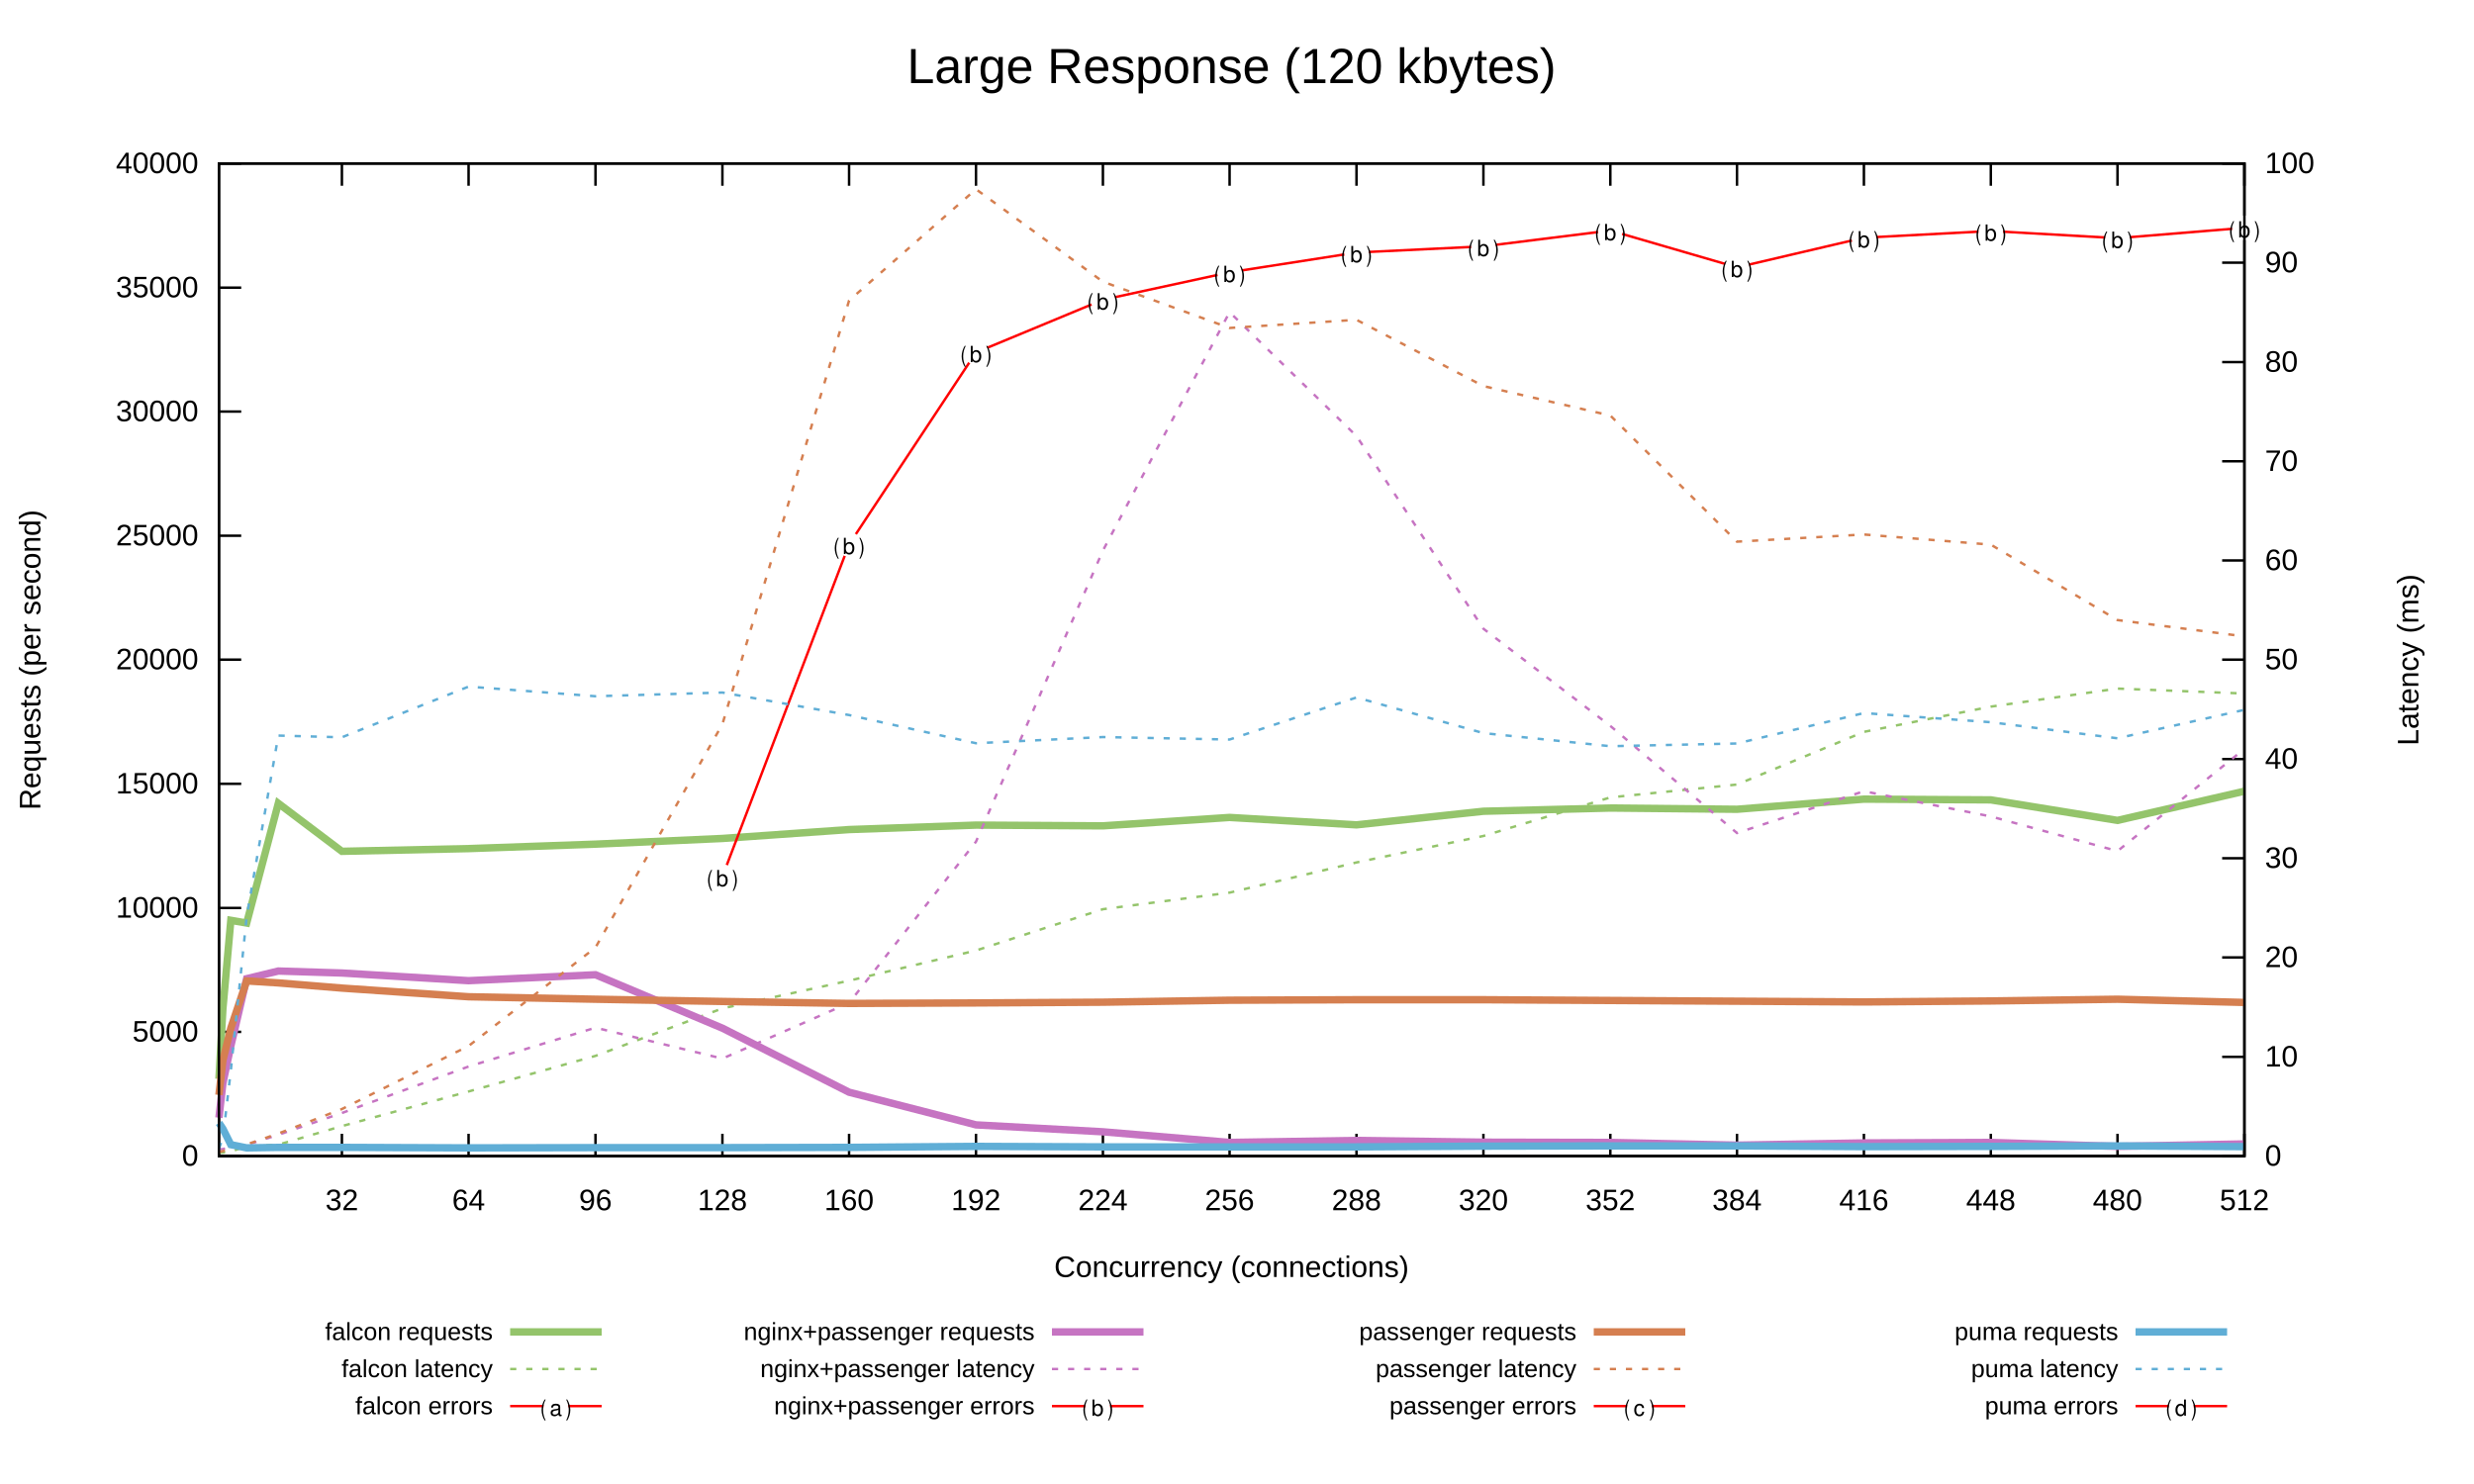
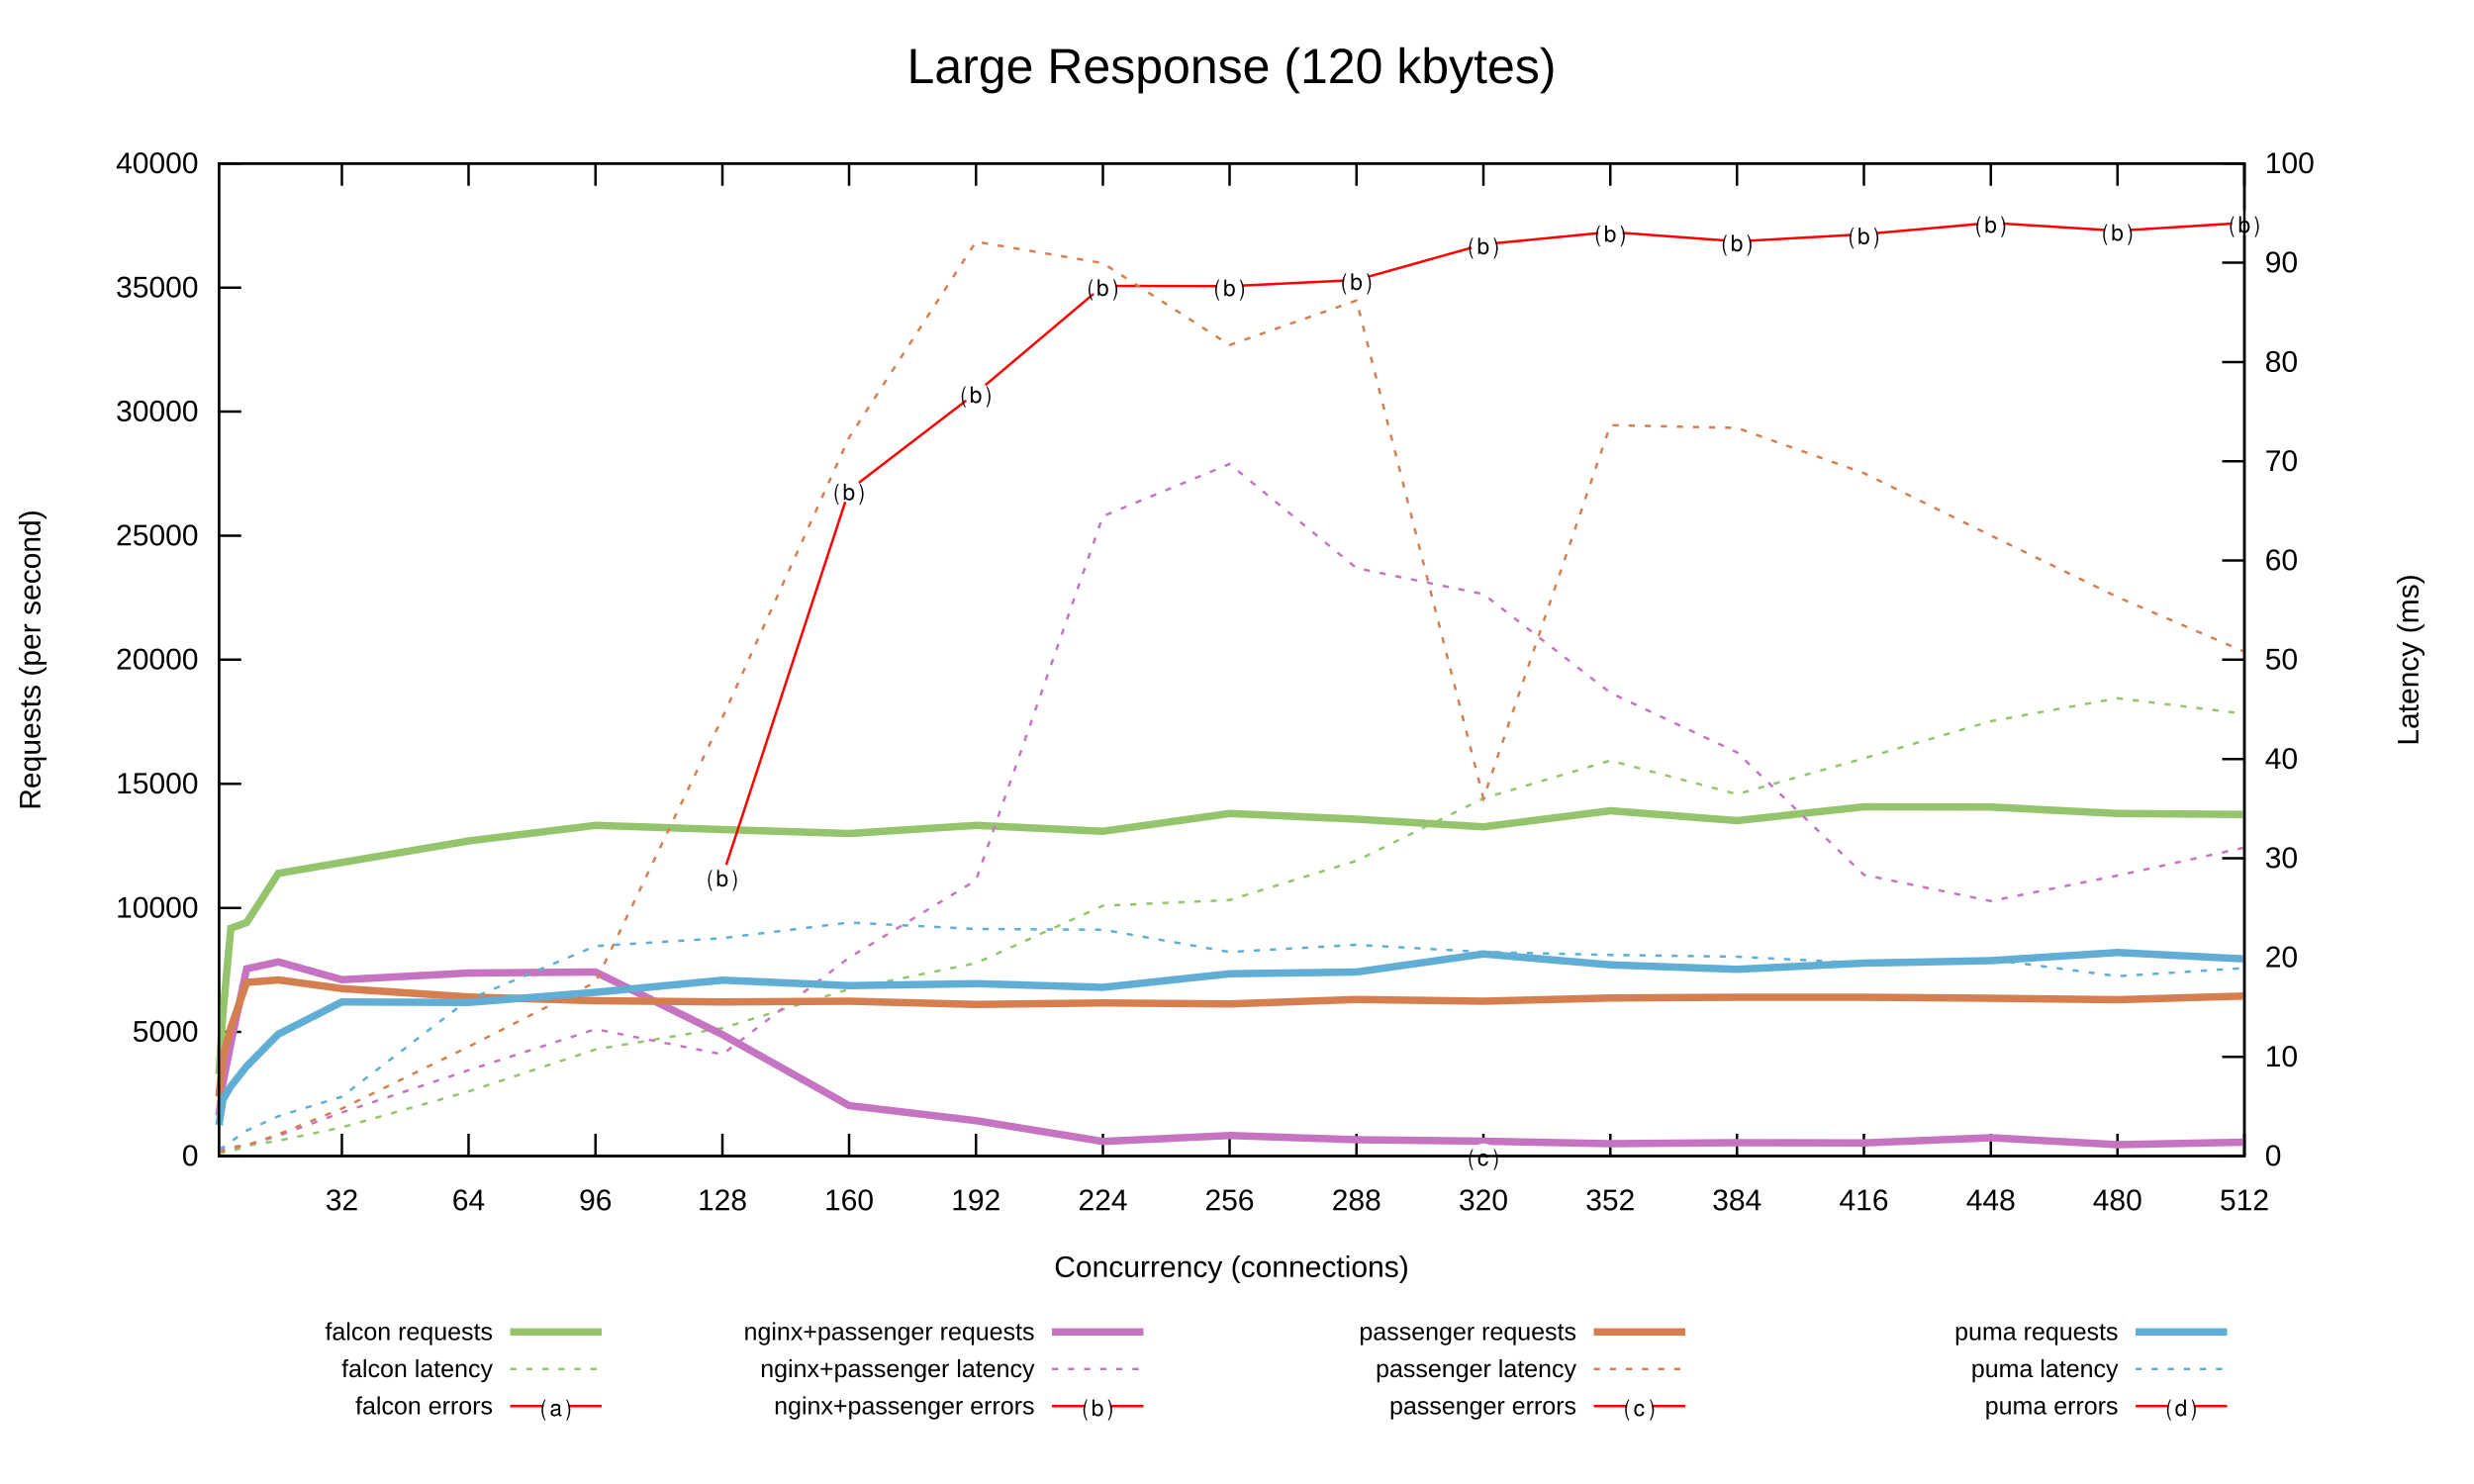
<svg xmlns="http://www.w3.org/2000/svg" xmlns:xlink="http://www.w3.org/1999/xlink" width="1000" height="600" viewBox="0 0 1000 600">
  <g id="gnuplot_canvas">
    <rect x="0" y="0" width="1000" height="600" fill="none" />
    <defs>
      <circle id="gpDot" r="0.5" stroke-width="0.5" stroke="currentColor" />
      <path id="gpPt0" stroke-width="0.222" stroke="currentColor" d="M-1,0 h2 M0,-1 v2" />
      <path id="gpPt1" stroke-width="0.222" stroke="currentColor" d="M-1,-1 L1,1 M1,-1 L-1,1" />
      <path id="gpPt2" stroke-width="0.222" stroke="currentColor" d="M-1,0 L1,0 M0,-1 L0,1 M-1,-1 L1,1 M-1,1 L1,-1" />
      <rect id="gpPt3" stroke-width="0.222" stroke="currentColor" x="-1" y="-1" width="2" height="2" />
      <rect id="gpPt4" stroke-width="0.222" stroke="currentColor" fill="currentColor" x="-1" y="-1" width="2" height="2" />
      <circle id="gpPt5" stroke-width="0.222" stroke="currentColor" cx="0" cy="0" r="1" />
      <use xlink:href="#gpPt5" id="gpPt6" fill="currentColor" stroke="none" />
      <path id="gpPt7" stroke-width="0.222" stroke="currentColor" d="M0,-1.33 L-1.33,0.67 L1.33,0.67 z" />
      <use xlink:href="#gpPt7" id="gpPt8" fill="currentColor" stroke="none" />
      <use xlink:href="#gpPt7" id="gpPt9" stroke="currentColor" transform="rotate(180)" />
      <use xlink:href="#gpPt9" id="gpPt10" fill="currentColor" stroke="none" />
      <use xlink:href="#gpPt3" id="gpPt11" stroke="currentColor" transform="rotate(45)" />
      <use xlink:href="#gpPt11" id="gpPt12" fill="currentColor" stroke="none" />
      <path id="gpPt13" stroke-width="0.222" stroke="currentColor" d="M0,1.330 L1.265,0.411 L0.782,-1.067 L-0.782,-1.076 L-1.265,0.411 z" />
      <use xlink:href="#gpPt13" id="gpPt14" fill="currentColor" stroke="none" />
      <filter id="textbox" filterUnits="objectBoundingBox" x="0" y="0" height="1" width="1">
        <feFlood flood-color="white" flood-opacity="1" result="bgnd" />
        <feComposite in="SourceGraphic" in2="bgnd" operator="atop" />
      </filter>
      <filter id="greybox" filterUnits="objectBoundingBox" x="0" y="0" height="1" width="1">
        <feFlood flood-color="lightgrey" flood-opacity="1" result="grey" />
        <feComposite in="SourceGraphic" in2="grey" operator="atop" />
      </filter>
    </defs>
    <g fill="none" color="white" stroke="currentColor" stroke-width="1.00" stroke-linecap="butt" stroke-linejoin="miter">
</g>
    <g fill="none" color="black" stroke="currentColor" stroke-width="1.00" stroke-linecap="butt" stroke-linejoin="miter">
      <path stroke="black" d="M88.5,467.4 L97.5,467.4  " />
      <g transform="translate(80.2,471.3)" stroke="none" fill="black" font-family="Arial" font-size="12.00" text-anchor="end">
        <text>
          <tspan font-family="Arial"> 0</tspan>
        </text>
      </g>
    </g>
    <g fill="none" color="black" stroke="currentColor" stroke-width="1.00" stroke-linecap="butt" stroke-linejoin="miter">
      <path stroke="black" d="M88.5,417.2 L97.5,417.2  " />
      <g transform="translate(80.2,421.1)" stroke="none" fill="black" font-family="Arial" font-size="12.00" text-anchor="end">
        <text>
          <tspan font-family="Arial"> 5000</tspan>
        </text>
      </g>
    </g>
    <g fill="none" color="black" stroke="currentColor" stroke-width="1.00" stroke-linecap="butt" stroke-linejoin="miter">
      <path stroke="black" d="M88.5,367.1 L97.5,367.1  " />
      <g transform="translate(80.2,371.0)" stroke="none" fill="black" font-family="Arial" font-size="12.00" text-anchor="end">
        <text>
          <tspan font-family="Arial"> 10000</tspan>
        </text>
      </g>
    </g>
    <g fill="none" color="black" stroke="currentColor" stroke-width="1.00" stroke-linecap="butt" stroke-linejoin="miter">
      <path stroke="black" d="M88.5,316.9 L97.5,316.9  " />
      <g transform="translate(80.2,320.8)" stroke="none" fill="black" font-family="Arial" font-size="12.00" text-anchor="end">
        <text>
          <tspan font-family="Arial"> 15000</tspan>
        </text>
      </g>
    </g>
    <g fill="none" color="black" stroke="currentColor" stroke-width="1.00" stroke-linecap="butt" stroke-linejoin="miter">
      <path stroke="black" d="M88.5,266.7 L97.5,266.7  " />
      <g transform="translate(80.2,270.6)" stroke="none" fill="black" font-family="Arial" font-size="12.00" text-anchor="end">
        <text>
          <tspan font-family="Arial"> 20000</tspan>
        </text>
      </g>
    </g>
    <g fill="none" color="black" stroke="currentColor" stroke-width="1.00" stroke-linecap="butt" stroke-linejoin="miter">
      <path stroke="black" d="M88.5,216.6 L97.5,216.6  " />
      <g transform="translate(80.2,220.5)" stroke="none" fill="black" font-family="Arial" font-size="12.00" text-anchor="end">
        <text>
          <tspan font-family="Arial"> 25000</tspan>
        </text>
      </g>
    </g>
    <g fill="none" color="black" stroke="currentColor" stroke-width="1.00" stroke-linecap="butt" stroke-linejoin="miter">
      <path stroke="black" d="M88.5,166.4 L97.5,166.4  " />
      <g transform="translate(80.2,170.3)" stroke="none" fill="black" font-family="Arial" font-size="12.00" text-anchor="end">
        <text>
          <tspan font-family="Arial"> 30000</tspan>
        </text>
      </g>
    </g>
    <g fill="none" color="black" stroke="currentColor" stroke-width="1.00" stroke-linecap="butt" stroke-linejoin="miter">
      <path stroke="black" d="M88.5,116.3 L97.5,116.3  " />
      <g transform="translate(80.2,120.2)" stroke="none" fill="black" font-family="Arial" font-size="12.00" text-anchor="end">
        <text>
          <tspan font-family="Arial"> 35000</tspan>
        </text>
      </g>
    </g>
    <g fill="none" color="black" stroke="currentColor" stroke-width="1.00" stroke-linecap="butt" stroke-linejoin="miter">
      <path stroke="black" d="M88.5,66.1 L97.5,66.1  " />
      <g transform="translate(80.2,70.0)" stroke="none" fill="black" font-family="Arial" font-size="12.00" text-anchor="end">
        <text>
          <tspan font-family="Arial"> 40000</tspan>
        </text>
      </g>
    </g>
    <g fill="none" color="black" stroke="currentColor" stroke-width="1.00" stroke-linecap="butt" stroke-linejoin="miter">
      <path stroke="black" d="M138.2,467.4 L138.2,458.4 M138.2,66.1 L138.2,75.1  " />
      <g transform="translate(138.2,489.3)" stroke="none" fill="black" font-family="Arial" font-size="12.00" text-anchor="middle">
        <text>
          <tspan font-family="Arial"> 32</tspan>
        </text>
      </g>
    </g>
    <g fill="none" color="black" stroke="currentColor" stroke-width="1.00" stroke-linecap="butt" stroke-linejoin="miter">
      <path stroke="black" d="M189.4,467.4 L189.4,458.4 M189.4,66.1 L189.4,75.1  " />
      <g transform="translate(189.4,489.3)" stroke="none" fill="black" font-family="Arial" font-size="12.00" text-anchor="middle">
        <text>
          <tspan font-family="Arial"> 64</tspan>
        </text>
      </g>
    </g>
    <g fill="none" color="black" stroke="currentColor" stroke-width="1.00" stroke-linecap="butt" stroke-linejoin="miter">
      <path stroke="black" d="M240.7,467.4 L240.7,458.4 M240.7,66.1 L240.7,75.1  " />
      <g transform="translate(240.7,489.3)" stroke="none" fill="black" font-family="Arial" font-size="12.00" text-anchor="middle">
        <text>
          <tspan font-family="Arial"> 96</tspan>
        </text>
      </g>
    </g>
    <g fill="none" color="black" stroke="currentColor" stroke-width="1.00" stroke-linecap="butt" stroke-linejoin="miter">
      <path stroke="black" d="M292.0,467.4 L292.0,458.4 M292.0,66.1 L292.0,75.1  " />
      <g transform="translate(292.0,489.3)" stroke="none" fill="black" font-family="Arial" font-size="12.00" text-anchor="middle">
        <text>
          <tspan font-family="Arial"> 128</tspan>
        </text>
      </g>
    </g>
    <g fill="none" color="black" stroke="currentColor" stroke-width="1.00" stroke-linecap="butt" stroke-linejoin="miter">
      <path stroke="black" d="M343.2,467.4 L343.2,458.4 M343.2,66.1 L343.2,75.1  " />
      <g transform="translate(343.2,489.3)" stroke="none" fill="black" font-family="Arial" font-size="12.00" text-anchor="middle">
        <text>
          <tspan font-family="Arial"> 160</tspan>
        </text>
      </g>
    </g>
    <g fill="none" color="black" stroke="currentColor" stroke-width="1.00" stroke-linecap="butt" stroke-linejoin="miter">
      <path stroke="black" d="M394.5,467.4 L394.5,458.4 M394.5,66.1 L394.5,75.1  " />
      <g transform="translate(394.5,489.3)" stroke="none" fill="black" font-family="Arial" font-size="12.00" text-anchor="middle">
        <text>
          <tspan font-family="Arial"> 192</tspan>
        </text>
      </g>
    </g>
    <g fill="none" color="black" stroke="currentColor" stroke-width="1.00" stroke-linecap="butt" stroke-linejoin="miter">
      <path stroke="black" d="M445.8,467.4 L445.8,458.4 M445.8,66.1 L445.8,75.1  " />
      <g transform="translate(445.8,489.3)" stroke="none" fill="black" font-family="Arial" font-size="12.00" text-anchor="middle">
        <text>
          <tspan font-family="Arial"> 224</tspan>
        </text>
      </g>
    </g>
    <g fill="none" color="black" stroke="currentColor" stroke-width="1.00" stroke-linecap="butt" stroke-linejoin="miter">
      <path stroke="black" d="M497.0,467.4 L497.0,458.4 M497.0,66.1 L497.0,75.1  " />
      <g transform="translate(497.0,489.3)" stroke="none" fill="black" font-family="Arial" font-size="12.00" text-anchor="middle">
        <text>
          <tspan font-family="Arial"> 256</tspan>
        </text>
      </g>
    </g>
    <g fill="none" color="black" stroke="currentColor" stroke-width="1.00" stroke-linecap="butt" stroke-linejoin="miter">
      <path stroke="black" d="M548.3,467.4 L548.3,458.4 M548.3,66.1 L548.3,75.1  " />
      <g transform="translate(548.3,489.3)" stroke="none" fill="black" font-family="Arial" font-size="12.00" text-anchor="middle">
        <text>
          <tspan font-family="Arial"> 288</tspan>
        </text>
      </g>
    </g>
    <g fill="none" color="black" stroke="currentColor" stroke-width="1.00" stroke-linecap="butt" stroke-linejoin="miter">
      <path stroke="black" d="M599.6,467.4 L599.6,458.4 M599.6,66.1 L599.6,75.1  " />
      <g transform="translate(599.6,489.3)" stroke="none" fill="black" font-family="Arial" font-size="12.00" text-anchor="middle">
        <text>
          <tspan font-family="Arial"> 320</tspan>
        </text>
      </g>
    </g>
    <g fill="none" color="black" stroke="currentColor" stroke-width="1.00" stroke-linecap="butt" stroke-linejoin="miter">
      <path stroke="black" d="M650.9,467.4 L650.9,458.4 M650.9,66.1 L650.9,75.1  " />
      <g transform="translate(650.9,489.3)" stroke="none" fill="black" font-family="Arial" font-size="12.00" text-anchor="middle">
        <text>
          <tspan font-family="Arial"> 352</tspan>
        </text>
      </g>
    </g>
    <g fill="none" color="black" stroke="currentColor" stroke-width="1.00" stroke-linecap="butt" stroke-linejoin="miter">
      <path stroke="black" d="M702.1,467.4 L702.1,458.4 M702.1,66.1 L702.1,75.1  " />
      <g transform="translate(702.1,489.3)" stroke="none" fill="black" font-family="Arial" font-size="12.00" text-anchor="middle">
        <text>
          <tspan font-family="Arial"> 384</tspan>
        </text>
      </g>
    </g>
    <g fill="none" color="black" stroke="currentColor" stroke-width="1.00" stroke-linecap="butt" stroke-linejoin="miter">
      <path stroke="black" d="M753.4,467.4 L753.4,458.4 M753.4,66.1 L753.4,75.1  " />
      <g transform="translate(753.4,489.3)" stroke="none" fill="black" font-family="Arial" font-size="12.00" text-anchor="middle">
        <text>
          <tspan font-family="Arial"> 416</tspan>
        </text>
      </g>
    </g>
    <g fill="none" color="black" stroke="currentColor" stroke-width="1.00" stroke-linecap="butt" stroke-linejoin="miter">
      <path stroke="black" d="M804.7,467.4 L804.7,458.4 M804.7,66.1 L804.7,75.1  " />
      <g transform="translate(804.7,489.3)" stroke="none" fill="black" font-family="Arial" font-size="12.00" text-anchor="middle">
        <text>
          <tspan font-family="Arial"> 448</tspan>
        </text>
      </g>
    </g>
    <g fill="none" color="black" stroke="currentColor" stroke-width="1.00" stroke-linecap="butt" stroke-linejoin="miter">
      <path stroke="black" d="M855.9,467.4 L855.9,458.4 M855.9,66.1 L855.9,75.1  " />
      <g transform="translate(855.9,489.3)" stroke="none" fill="black" font-family="Arial" font-size="12.00" text-anchor="middle">
        <text>
          <tspan font-family="Arial"> 480</tspan>
        </text>
      </g>
    </g>
    <g fill="none" color="black" stroke="currentColor" stroke-width="1.00" stroke-linecap="butt" stroke-linejoin="miter">
      <path stroke="black" d="M907.2,467.4 L907.2,458.4 M907.2,66.1 L907.2,75.1  " />
      <g transform="translate(907.2,489.3)" stroke="none" fill="black" font-family="Arial" font-size="12.00" text-anchor="middle">
        <text>
          <tspan font-family="Arial"> 512</tspan>
        </text>
      </g>
    </g>
    <g fill="none" color="black" stroke="currentColor" stroke-width="1.00" stroke-linecap="butt" stroke-linejoin="miter">
      <path stroke="black" d="M907.2,467.4 L898.2,467.4  " />
      <g transform="translate(915.5,471.3)" stroke="none" fill="black" font-family="Arial" font-size="12.00" text-anchor="start">
        <text>
          <tspan font-family="Arial"> 0</tspan>
        </text>
      </g>
    </g>
    <g fill="none" color="black" stroke="currentColor" stroke-width="1.00" stroke-linecap="butt" stroke-linejoin="miter">
      <path stroke="black" d="M907.2,427.3 L898.2,427.3  " />
      <g transform="translate(915.5,431.2)" stroke="none" fill="black" font-family="Arial" font-size="12.00" text-anchor="start">
        <text>
          <tspan font-family="Arial"> 10</tspan>
        </text>
      </g>
    </g>
    <g fill="none" color="black" stroke="currentColor" stroke-width="1.00" stroke-linecap="butt" stroke-linejoin="miter">
      <path stroke="black" d="M907.2,387.1 L898.2,387.1  " />
      <g transform="translate(915.5,391.0)" stroke="none" fill="black" font-family="Arial" font-size="12.00" text-anchor="start">
        <text>
          <tspan font-family="Arial"> 20</tspan>
        </text>
      </g>
    </g>
    <g fill="none" color="black" stroke="currentColor" stroke-width="1.00" stroke-linecap="butt" stroke-linejoin="miter">
      <path stroke="black" d="M907.2,347.0 L898.2,347.0  " />
      <g transform="translate(915.5,350.9)" stroke="none" fill="black" font-family="Arial" font-size="12.00" text-anchor="start">
        <text>
          <tspan font-family="Arial"> 30</tspan>
        </text>
      </g>
    </g>
    <g fill="none" color="black" stroke="currentColor" stroke-width="1.00" stroke-linecap="butt" stroke-linejoin="miter">
      <path stroke="black" d="M907.2,306.9 L898.2,306.9  " />
      <g transform="translate(915.5,310.8)" stroke="none" fill="black" font-family="Arial" font-size="12.00" text-anchor="start">
        <text>
          <tspan font-family="Arial"> 40</tspan>
        </text>
      </g>
    </g>
    <g fill="none" color="black" stroke="currentColor" stroke-width="1.00" stroke-linecap="butt" stroke-linejoin="miter">
      <path stroke="black" d="M907.2,266.7 L898.2,266.7  " />
      <g transform="translate(915.5,270.6)" stroke="none" fill="black" font-family="Arial" font-size="12.00" text-anchor="start">
        <text>
          <tspan font-family="Arial"> 50</tspan>
        </text>
      </g>
    </g>
    <g fill="none" color="black" stroke="currentColor" stroke-width="1.00" stroke-linecap="butt" stroke-linejoin="miter">
      <path stroke="black" d="M907.2,226.6 L898.2,226.6  " />
      <g transform="translate(915.5,230.5)" stroke="none" fill="black" font-family="Arial" font-size="12.00" text-anchor="start">
        <text>
          <tspan font-family="Arial"> 60</tspan>
        </text>
      </g>
    </g>
    <g fill="none" color="black" stroke="currentColor" stroke-width="1.00" stroke-linecap="butt" stroke-linejoin="miter">
      <path stroke="black" d="M907.2,186.5 L898.2,186.5  " />
      <g transform="translate(915.5,190.4)" stroke="none" fill="black" font-family="Arial" font-size="12.00" text-anchor="start">
        <text>
          <tspan font-family="Arial"> 70</tspan>
        </text>
      </g>
    </g>
    <g fill="none" color="black" stroke="currentColor" stroke-width="1.00" stroke-linecap="butt" stroke-linejoin="miter">
      <path stroke="black" d="M907.2,146.4 L898.2,146.4  " />
      <g transform="translate(915.5,150.3)" stroke="none" fill="black" font-family="Arial" font-size="12.00" text-anchor="start">
        <text>
          <tspan font-family="Arial"> 80</tspan>
        </text>
      </g>
    </g>
    <g fill="none" color="black" stroke="currentColor" stroke-width="1.00" stroke-linecap="butt" stroke-linejoin="miter">
      <path stroke="black" d="M907.2,106.2 L898.2,106.2  " />
      <g transform="translate(915.5,110.1)" stroke="none" fill="black" font-family="Arial" font-size="12.00" text-anchor="start">
        <text>
          <tspan font-family="Arial"> 90</tspan>
        </text>
      </g>
    </g>
    <g fill="none" color="black" stroke="currentColor" stroke-width="1.00" stroke-linecap="butt" stroke-linejoin="miter">
      <path stroke="black" d="M907.2,66.1 L898.2,66.1  " />
      <g transform="translate(915.5,70.0)" stroke="none" fill="black" font-family="Arial" font-size="12.00" text-anchor="start">
        <text>
          <tspan font-family="Arial"> 100</tspan>
        </text>
      </g>
    </g>
    <g fill="none" color="black" stroke="currentColor" stroke-width="1.00" stroke-linecap="butt" stroke-linejoin="miter">
</g>
    <g fill="none" color="black" stroke="currentColor" stroke-width="1.00" stroke-linecap="butt" stroke-linejoin="miter">
      <path stroke="black" d="M88.5,66.1 L88.5,467.4 L907.2,467.4 L907.2,66.1 L88.5,66.1 Z  " />
    </g>
    <g fill="none" color="black" stroke="currentColor" stroke-width="1.00" stroke-linecap="butt" stroke-linejoin="miter">
      <g transform="translate(16.3,266.8) rotate(270)" stroke="none" fill="black" font-family="Arial" font-size="12.00" text-anchor="middle">
        <text>
          <tspan font-family="Arial">Requests (per second)</tspan>
        </text>
      </g>
    </g>
    <g fill="none" color="black" stroke="currentColor" stroke-width="1.00" stroke-linecap="butt" stroke-linejoin="miter">
      <g transform="translate(977.5,266.8) rotate(270)" stroke="none" fill="black" font-family="Arial" font-size="12.00" text-anchor="middle">
        <text>
          <tspan font-family="Arial">Latency (ms)</tspan>
        </text>
      </g>
    </g>
    <g fill="none" color="black" stroke="currentColor" stroke-width="1.00" stroke-linecap="butt" stroke-linejoin="miter">
      <g transform="translate(497.8,516.3)" stroke="none" fill="black" font-family="Arial" font-size="12.00" text-anchor="middle">
        <text>
          <tspan font-family="Arial">Concurrency (connections)</tspan>
        </text>
      </g>
    </g>
    <g fill="none" color="black" stroke="currentColor" stroke-width="1.00" stroke-linecap="butt" stroke-linejoin="miter">
      <g transform="translate(497.8,33.6)" stroke="none" fill="black" font-family="Arial" font-size="20.00" text-anchor="middle">
        <text>
          <tspan font-family="Arial">Large Response (120 kbytes)</tspan>
        </text>
      </g>
    </g>
    <g id="gnuplot_plot_1">
      <g fill="none" color="white" stroke="black" stroke-width="3.00" stroke-linecap="butt" stroke-linejoin="miter">
</g>
      <g fill="none" color="black" stroke="currentColor" stroke-width="3.00" stroke-linecap="butt" stroke-linejoin="miter">
        <g transform="translate(199.2,541.8)" stroke="none" fill="black" font-family="Arial" font-size="10.00" text-anchor="end">
          <text>
            <tspan font-family="Arial">falcon requests</tspan>
          </text>
        </g>
      </g>
      <g fill="none" color="black" stroke="currentColor" stroke-width="3.00" stroke-linecap="butt" stroke-linejoin="miter">
-         <path stroke="rgb(148, 196, 107)" d="M206.2,538.5 L243.2,538.5 M88.5,436.2 L90.1,407.8 L93.3,372.1 L99.7,373.2 L112.5,324.8 L138.2,344.2   L189.4,343.1 L240.7,341.3 L292.0,339.0 L343.2,335.4 L394.5,333.6 L445.8,333.9 L497.0,330.5 L548.3,333.5   L599.6,328.0 L650.9,326.7 L702.1,327.2 L753.4,323.1 L804.7,323.4 L855.9,331.7 L907.2,319.9  " />
+         <path stroke="rgb(148, 196, 107)" d="M206.2,538.5 L243.2,538.5 M88.5,434.3 L90.1,409.8 L93.3,375.3 L99.7,373.0 L112.5,353.1 L138.2,348.7   L189.4,340.0 L240.7,333.7 L292.0,335.4 L343.2,337.0 L394.5,333.7 L445.8,336.1 L497.0,328.9 L548.3,331.2   L599.6,334.3 L650.9,327.8 L702.1,331.8 L753.4,326.2 L804.7,326.3 L855.9,328.9 L907.2,329.3  " />
      </g>
    </g>
    <g id="gnuplot_plot_2">
      <g fill="none" color="white" stroke="rgb(148, 196, 107)" stroke-width="1.00" stroke-linecap="butt" stroke-linejoin="miter">
</g>
      <g fill="none" color="black" stroke="currentColor" stroke-width="1.00" stroke-linecap="butt" stroke-linejoin="miter">
        <g transform="translate(199.2,556.8)" stroke="none" fill="black" font-family="Arial" font-size="10.00" text-anchor="end">
          <text>
            <tspan font-family="Arial">falcon latency</tspan>
          </text>
        </g>
      </g>
      <g fill="none" color="black" stroke="currentColor" stroke-width="1.00" stroke-linecap="butt" stroke-linejoin="miter">
-         <path stroke="rgb(148, 196, 107)" stroke-dasharray="2.5,4.0" d="M206.2,553.5 L243.2,553.5 M88.5,466.1 L90.1,466.0 L93.3,465.6 L99.7,463.4 L112.5,462.8 L138.2,455.3   L189.4,441.3 L240.7,426.9 L292.0,407.7 L343.2,396.5 L394.5,384.3 L445.8,367.6 L497.0,360.9 L548.3,348.7   L599.6,338.0 L650.9,322.4 L702.1,317.2 L753.4,295.9 L804.7,285.7 L855.9,278.4 L907.2,280.4  " />
+         <path stroke="rgb(148, 196, 107)" stroke-dasharray="2.5,4.0" d="M206.2,553.5 L243.2,553.5 M88.5,466.2 L90.1,466.0 L93.3,465.7 L99.7,463.2 L112.5,461.2 L138.2,455.8   L189.4,441.3 L240.7,424.3 L292.0,415.7 L343.2,399.9 L394.5,389.4 L445.8,366.2 L497.0,363.9 L548.3,348.0   L599.6,322.8 L650.9,307.5 L702.1,321.1 L753.4,306.6 L804.7,291.6 L855.9,282.3 L907.2,288.6  " />
      </g>
    </g>
    <g id="gnuplot_plot_3">
      <g fill="none" color="black" stroke="currentColor" stroke-width="1.00" stroke-linecap="butt" stroke-linejoin="miter">
        <g transform="translate(199.2,571.8)" stroke="none" fill="black" font-family="Arial" font-size="10.00" text-anchor="end">
          <text>
            <tspan font-family="Arial">falcon errors</tspan>
          </text>
        </g>
      </g>
      <g fill="none" color="black" stroke="currentColor" stroke-width="1.00" stroke-linecap="butt" stroke-linejoin="miter">
        <path stroke="rgb(255,   0,   0)" d="M206.2,568.5 L243.2,568.5  " />
        <use xlink:href="#gpPt6" transform="translate(224.7,568.5) scale(4.50)" color="white" />
      </g>
      <g fill="none" color="black" stroke="currentColor" stroke-width="1.00" stroke-linecap="butt" stroke-linejoin="miter">
        <g transform="translate(224.7,572.4)" stroke="none" fill="black" font-family="Arial" font-size="12.00" text-anchor="middle">
          <text>
            <tspan font-family="Arial">⒜</tspan>
          </text>
        </g>
      </g>
    </g>
    <g id="gnuplot_plot_4">
      <g fill="none" color="white" stroke="rgb(255,   0,   0)" stroke-width="3.00" stroke-linecap="butt" stroke-linejoin="miter">
</g>
      <g fill="none" color="black" stroke="currentColor" stroke-width="3.00" stroke-linecap="butt" stroke-linejoin="miter">
        <g transform="translate(418.2,541.8)" stroke="none" fill="black" font-family="Arial" font-size="10.00" text-anchor="end">
          <text>
            <tspan font-family="Arial">nginx+passenger requests</tspan>
          </text>
        </g>
      </g>
      <g fill="none" color="black" stroke="currentColor" stroke-width="3.00" stroke-linecap="butt" stroke-linejoin="miter">
-         <path stroke="rgb(198, 116, 194)" d="M425.2,538.5 L462.2,538.5 M88.5,451.9 L90.1,437.9 L93.3,422.9 L99.7,395.7 L112.5,392.6 L138.2,393.4   L189.4,396.5 L240.7,394.1 L292.0,415.7 L343.2,441.6 L394.5,454.8 L445.8,457.6 L497.0,461.9 L548.3,461.1   L599.6,461.8 L650.9,461.9 L702.1,463.0 L753.4,462.1 L804.7,461.9 L855.9,463.5 L907.2,462.5  " />
+         <path stroke="rgb(198, 116, 194)" d="M425.2,538.5 L462.2,538.5 M88.5,451.1 L90.1,437.9 L93.3,421.9 L99.7,391.7 L112.5,388.9 L138.2,396.1   L189.4,393.4 L240.7,393.0 L292.0,418.3 L343.2,447.0 L394.5,453.1 L445.8,461.5 L497.0,459.1 L548.3,460.8   L599.6,461.4 L650.9,462.4 L702.1,462.0 L753.4,462.1 L804.7,460.0 L855.9,462.8 L907.2,461.8  " />
      </g>
    </g>
    <g id="gnuplot_plot_5">
      <g fill="none" color="white" stroke="rgb(198, 116, 194)" stroke-width="1.00" stroke-linecap="butt" stroke-linejoin="miter">
</g>
      <g fill="none" color="black" stroke="currentColor" stroke-width="1.00" stroke-linecap="butt" stroke-linejoin="miter">
        <g transform="translate(418.2,556.8)" stroke="none" fill="black" font-family="Arial" font-size="10.00" text-anchor="end">
          <text>
            <tspan font-family="Arial">nginx+passenger latency</tspan>
          </text>
        </g>
      </g>
      <g fill="none" color="black" stroke="currentColor" stroke-width="1.00" stroke-linecap="butt" stroke-linejoin="miter">
-         <path stroke="rgb(198, 116, 194)" stroke-dasharray="2.5,4.0" d="M425.2,553.5 L462.2,553.5 M88.5,464.7 L90.1,464.6 L93.3,463.7 L99.7,462.9 L112.5,458.8 L138.2,450.0   L189.4,431.2 L240.7,415.5 L292.0,428.0 L343.2,405.5 L394.5,340.3 L445.8,222.6 L497.0,126.2 L548.3,176.3   L599.6,254.2 L650.9,293.5 L702.1,336.8 L753.4,319.9 L804.7,330.1 L855.9,344.1 L907.2,302.8  " />
+         <path stroke="rgb(198, 116, 194)" stroke-dasharray="2.5,4.0" d="M425.2,553.5 L462.2,553.5 M88.5,464.9 L90.1,464.7 L93.3,463.8 L99.7,463.0 L112.5,459.2 L138.2,449.8   L189.4,432.7 L240.7,416.1 L292.0,426.3 L343.2,387.2 L394.5,355.9 L445.8,208.7 L497.0,187.6 L548.3,229.7   L599.6,240.2 L650.9,280.1 L702.1,304.2 L753.4,353.7 L804.7,364.3 L855.9,354.0 L907.2,342.7  " />
      </g>
    </g>
    <g id="gnuplot_plot_6">
      <g fill="none" color="black" stroke="currentColor" stroke-width="1.00" stroke-linecap="butt" stroke-linejoin="miter">
        <g transform="translate(418.2,571.8)" stroke="none" fill="black" font-family="Arial" font-size="10.00" text-anchor="end">
          <text>
            <tspan font-family="Arial">nginx+passenger errors</tspan>
          </text>
        </g>
      </g>
      <g fill="none" color="black" stroke="currentColor" stroke-width="1.00" stroke-linecap="butt" stroke-linejoin="miter">
-         <path stroke="rgb(255,   0,   0)" d="M425.2,568.5 L462.2,568.5 M292.0,354.4 L343.2,220.1 L394.5,142.5 L445.8,121.2 L497.0,110.1 L548.3,102.1   L599.6,99.6 L650.9,93.2 L702.1,108.1 L753.4,96.1 L804.7,93.4 L855.9,96.3 L907.2,92.1  " />
+         <path stroke="rgb(255,   0,   0)" d="M425.2,568.5 L462.2,568.5 M292.0,354.4 L343.2,198.2 L394.5,158.9 L445.8,115.6 L497.0,115.7 L548.3,113.2   L599.6,98.8 L650.9,93.8 L702.1,97.6 L753.4,94.7 L804.7,90.1 L855.9,93.3 L907.2,90.1  " />
        <use xlink:href="#gpPt6" transform="translate(292.0,354.4) scale(4.50)" color="white" />
      </g>
      <g fill="none" color="black" stroke="currentColor" stroke-width="1.00" stroke-linecap="butt" stroke-linejoin="miter">
        <g transform="translate(292.0,358.3)" stroke="none" fill="black" font-family="Arial" font-size="12.00" text-anchor="middle">
          <text>⒝</text>
        </g>
-         <use xlink:href="#gpPt6" transform="translate(343.2,220.1) scale(4.50)" color="white" />
-       </g>
-       <g fill="none" color="black" stroke="currentColor" stroke-width="1.00" stroke-linecap="butt" stroke-linejoin="miter">
-         <g transform="translate(343.2,224.0)" stroke="none" fill="black" font-family="Arial" font-size="12.00" text-anchor="middle">
-           <text>⒝</text>
-         </g>
-         <use xlink:href="#gpPt6" transform="translate(394.5,142.5) scale(4.50)" color="white" />
-       </g>
-       <g fill="none" color="black" stroke="currentColor" stroke-width="1.00" stroke-linecap="butt" stroke-linejoin="miter">
-         <g transform="translate(394.5,146.4)" stroke="none" fill="black" font-family="Arial" font-size="12.00" text-anchor="middle">
-           <text>⒝</text>
-         </g>
-         <use xlink:href="#gpPt6" transform="translate(445.8,121.2) scale(4.50)" color="white" />
-       </g>
-       <g fill="none" color="black" stroke="currentColor" stroke-width="1.00" stroke-linecap="butt" stroke-linejoin="miter">
-         <g transform="translate(445.8,125.1)" stroke="none" fill="black" font-family="Arial" font-size="12.00" text-anchor="middle">
-           <text>⒝</text>
-         </g>
-         <use xlink:href="#gpPt6" transform="translate(497.0,110.1) scale(4.50)" color="white" />
-       </g>
-       <g fill="none" color="black" stroke="currentColor" stroke-width="1.00" stroke-linecap="butt" stroke-linejoin="miter">
-         <g transform="translate(497.0,114.0)" stroke="none" fill="black" font-family="Arial" font-size="12.00" text-anchor="middle">
-           <text>⒝</text>
-         </g>
-         <use xlink:href="#gpPt6" transform="translate(548.3,102.1) scale(4.50)" color="white" />
-       </g>
-       <g fill="none" color="black" stroke="currentColor" stroke-width="1.00" stroke-linecap="butt" stroke-linejoin="miter">
-         <g transform="translate(548.3,106.0)" stroke="none" fill="black" font-family="Arial" font-size="12.00" text-anchor="middle">
-           <text>⒝</text>
-         </g>
-         <use xlink:href="#gpPt6" transform="translate(599.6,99.6) scale(4.50)" color="white" />
-       </g>
-       <g fill="none" color="black" stroke="currentColor" stroke-width="1.00" stroke-linecap="butt" stroke-linejoin="miter">
-         <g transform="translate(599.6,103.5)" stroke="none" fill="black" font-family="Arial" font-size="12.00" text-anchor="middle">
-           <text>⒝</text>
-         </g>
-         <use xlink:href="#gpPt6" transform="translate(650.9,93.2) scale(4.50)" color="white" />
-       </g>
-       <g fill="none" color="black" stroke="currentColor" stroke-width="1.00" stroke-linecap="butt" stroke-linejoin="miter">
-         <g transform="translate(650.9,97.1)" stroke="none" fill="black" font-family="Arial" font-size="12.00" text-anchor="middle">
-           <text>⒝</text>
-         </g>
-         <use xlink:href="#gpPt6" transform="translate(702.1,108.1) scale(4.50)" color="white" />
-       </g>
-       <g fill="none" color="black" stroke="currentColor" stroke-width="1.00" stroke-linecap="butt" stroke-linejoin="miter">
-         <g transform="translate(702.1,112.0)" stroke="none" fill="black" font-family="Arial" font-size="12.00" text-anchor="middle">
-           <text>⒝</text>
-         </g>
-         <use xlink:href="#gpPt6" transform="translate(753.4,96.1) scale(4.50)" color="white" />
-       </g>
-       <g fill="none" color="black" stroke="currentColor" stroke-width="1.00" stroke-linecap="butt" stroke-linejoin="miter">
-         <g transform="translate(753.4,100.0)" stroke="none" fill="black" font-family="Arial" font-size="12.00" text-anchor="middle">
-           <text>⒝</text>
-         </g>
-         <use xlink:href="#gpPt6" transform="translate(804.7,93.4) scale(4.50)" color="white" />
-       </g>
-       <g fill="none" color="black" stroke="currentColor" stroke-width="1.00" stroke-linecap="butt" stroke-linejoin="miter">
-         <g transform="translate(804.7,97.3)" stroke="none" fill="black" font-family="Arial" font-size="12.00" text-anchor="middle">
-           <text>⒝</text>
-         </g>
-         <use xlink:href="#gpPt6" transform="translate(855.9,96.3) scale(4.50)" color="white" />
-       </g>
-       <g fill="none" color="black" stroke="currentColor" stroke-width="1.00" stroke-linecap="butt" stroke-linejoin="miter">
-         <g transform="translate(855.9,100.2)" stroke="none" fill="black" font-family="Arial" font-size="12.00" text-anchor="middle">
-           <text>⒝</text>
-         </g>
-         <use xlink:href="#gpPt6" transform="translate(907.2,92.1) scale(4.50)" color="white" />
-       </g>
-       <g fill="none" color="black" stroke="currentColor" stroke-width="1.00" stroke-linecap="butt" stroke-linejoin="miter">
-         <g transform="translate(907.2,96.0)" stroke="none" fill="black" font-family="Arial" font-size="12.00" text-anchor="middle">
+         <use xlink:href="#gpPt6" transform="translate(343.2,198.2) scale(4.50)" color="white" />
+       </g>
+       <g fill="none" color="black" stroke="currentColor" stroke-width="1.00" stroke-linecap="butt" stroke-linejoin="miter">
+         <g transform="translate(343.2,202.1)" stroke="none" fill="black" font-family="Arial" font-size="12.00" text-anchor="middle">
+           <text>⒝</text>
+         </g>
+         <use xlink:href="#gpPt6" transform="translate(394.5,158.9) scale(4.50)" color="white" />
+       </g>
+       <g fill="none" color="black" stroke="currentColor" stroke-width="1.00" stroke-linecap="butt" stroke-linejoin="miter">
+         <g transform="translate(394.5,162.8)" stroke="none" fill="black" font-family="Arial" font-size="12.00" text-anchor="middle">
+           <text>⒝</text>
+         </g>
+         <use xlink:href="#gpPt6" transform="translate(445.8,115.6) scale(4.50)" color="white" />
+       </g>
+       <g fill="none" color="black" stroke="currentColor" stroke-width="1.00" stroke-linecap="butt" stroke-linejoin="miter">
+         <g transform="translate(445.8,119.5)" stroke="none" fill="black" font-family="Arial" font-size="12.00" text-anchor="middle">
+           <text>⒝</text>
+         </g>
+         <use xlink:href="#gpPt6" transform="translate(497.0,115.7) scale(4.50)" color="white" />
+       </g>
+       <g fill="none" color="black" stroke="currentColor" stroke-width="1.00" stroke-linecap="butt" stroke-linejoin="miter">
+         <g transform="translate(497.0,119.6)" stroke="none" fill="black" font-family="Arial" font-size="12.00" text-anchor="middle">
+           <text>⒝</text>
+         </g>
+         <use xlink:href="#gpPt6" transform="translate(548.3,113.2) scale(4.50)" color="white" />
+       </g>
+       <g fill="none" color="black" stroke="currentColor" stroke-width="1.00" stroke-linecap="butt" stroke-linejoin="miter">
+         <g transform="translate(548.3,117.1)" stroke="none" fill="black" font-family="Arial" font-size="12.00" text-anchor="middle">
+           <text>⒝</text>
+         </g>
+         <use xlink:href="#gpPt6" transform="translate(599.6,98.8) scale(4.50)" color="white" />
+       </g>
+       <g fill="none" color="black" stroke="currentColor" stroke-width="1.00" stroke-linecap="butt" stroke-linejoin="miter">
+         <g transform="translate(599.6,102.7)" stroke="none" fill="black" font-family="Arial" font-size="12.00" text-anchor="middle">
+           <text>⒝</text>
+         </g>
+         <use xlink:href="#gpPt6" transform="translate(650.9,93.8) scale(4.50)" color="white" />
+       </g>
+       <g fill="none" color="black" stroke="currentColor" stroke-width="1.00" stroke-linecap="butt" stroke-linejoin="miter">
+         <g transform="translate(650.9,97.7)" stroke="none" fill="black" font-family="Arial" font-size="12.00" text-anchor="middle">
+           <text>⒝</text>
+         </g>
+         <use xlink:href="#gpPt6" transform="translate(702.1,97.6) scale(4.50)" color="white" />
+       </g>
+       <g fill="none" color="black" stroke="currentColor" stroke-width="1.00" stroke-linecap="butt" stroke-linejoin="miter">
+         <g transform="translate(702.1,101.5)" stroke="none" fill="black" font-family="Arial" font-size="12.00" text-anchor="middle">
+           <text>⒝</text>
+         </g>
+         <use xlink:href="#gpPt6" transform="translate(753.4,94.7) scale(4.50)" color="white" />
+       </g>
+       <g fill="none" color="black" stroke="currentColor" stroke-width="1.00" stroke-linecap="butt" stroke-linejoin="miter">
+         <g transform="translate(753.4,98.6)" stroke="none" fill="black" font-family="Arial" font-size="12.00" text-anchor="middle">
+           <text>⒝</text>
+         </g>
+         <use xlink:href="#gpPt6" transform="translate(804.7,90.1) scale(4.50)" color="white" />
+       </g>
+       <g fill="none" color="black" stroke="currentColor" stroke-width="1.00" stroke-linecap="butt" stroke-linejoin="miter">
+         <g transform="translate(804.7,94.0)" stroke="none" fill="black" font-family="Arial" font-size="12.00" text-anchor="middle">
+           <text>⒝</text>
+         </g>
+         <use xlink:href="#gpPt6" transform="translate(855.9,93.3) scale(4.50)" color="white" />
+       </g>
+       <g fill="none" color="black" stroke="currentColor" stroke-width="1.00" stroke-linecap="butt" stroke-linejoin="miter">
+         <g transform="translate(855.9,97.2)" stroke="none" fill="black" font-family="Arial" font-size="12.00" text-anchor="middle">
+           <text>⒝</text>
+         </g>
+         <use xlink:href="#gpPt6" transform="translate(907.2,90.1) scale(4.50)" color="white" />
+       </g>
+       <g fill="none" color="black" stroke="currentColor" stroke-width="1.00" stroke-linecap="butt" stroke-linejoin="miter">
+         <g transform="translate(907.2,94.0)" stroke="none" fill="black" font-family="Arial" font-size="12.00" text-anchor="middle">
          <text>⒝</text>
        </g>
        <use xlink:href="#gpPt6" transform="translate(443.7,568.5) scale(4.50)" color="white" />
      </g>
      <g fill="none" color="black" stroke="currentColor" stroke-width="1.00" stroke-linecap="butt" stroke-linejoin="miter">
        <g transform="translate(443.7,572.4)" stroke="none" fill="black" font-family="Arial" font-size="12.00" text-anchor="middle">
          <text>
            <tspan font-family="Arial">⒝</tspan>
          </text>
        </g>
      </g>
    </g>
    <g id="gnuplot_plot_7">
      <g fill="none" color="white" stroke="rgb(255,   0,   0)" stroke-width="3.00" stroke-linecap="butt" stroke-linejoin="miter">
</g>
      <g fill="none" color="black" stroke="currentColor" stroke-width="3.00" stroke-linecap="butt" stroke-linejoin="miter">
        <g transform="translate(637.2,541.8)" stroke="none" fill="black" font-family="Arial" font-size="10.00" text-anchor="end">
          <text>
            <tspan font-family="Arial">passenger requests</tspan>
          </text>
        </g>
      </g>
      <g fill="none" color="black" stroke="currentColor" stroke-width="3.00" stroke-linecap="butt" stroke-linejoin="miter">
-         <path stroke="rgb(213, 127,  80)" d="M644.2,538.5 L681.2,538.5 M88.5,442.7 L90.1,428.7 L93.3,415.7 L99.7,396.6 L112.5,397.4 L138.2,399.5   L189.4,403.0 L240.7,404.0 L292.0,404.9 L343.2,405.7 L394.5,405.5 L445.8,405.2 L497.0,404.4 L548.3,404.2   L599.6,404.2 L650.9,404.5 L702.1,404.8 L753.4,405.1 L804.7,404.7 L855.9,404.0 L907.2,405.3  " />
+         <path stroke="rgb(213, 127,  80)" d="M644.2,538.5 L681.2,538.5 M88.5,443.4 L90.1,427.7 L93.3,415.5 L99.7,397.2 L112.5,396.2 L138.2,399.7   L189.4,403.1 L240.7,404.6 L292.0,405.1 L343.2,404.8 L394.5,406.1 L445.8,405.5 L497.0,405.9 L548.3,404.1   L599.6,404.8 L650.9,403.5 L702.1,403.2 L753.4,403.2 L804.7,403.6 L855.9,404.2 L907.2,402.7  " />
      </g>
    </g>
    <g id="gnuplot_plot_8">
      <g fill="none" color="white" stroke="rgb(213, 127,  80)" stroke-width="1.00" stroke-linecap="butt" stroke-linejoin="miter">
</g>
      <g fill="none" color="black" stroke="currentColor" stroke-width="1.00" stroke-linecap="butt" stroke-linejoin="miter">
        <g transform="translate(637.2,556.8)" stroke="none" fill="black" font-family="Arial" font-size="10.00" text-anchor="end">
          <text>
            <tspan font-family="Arial">passenger latency</tspan>
          </text>
        </g>
      </g>
      <g fill="none" color="black" stroke="currentColor" stroke-width="1.00" stroke-linecap="butt" stroke-linejoin="miter">
-         <path stroke="rgb(213, 127,  80)" stroke-dasharray="2.5,4.0" d="M644.2,553.5 L681.2,553.5 M88.5,465.8 L90.1,465.4 L93.3,464.4 L99.7,462.7 L112.5,458.3 L138.2,448.4   L189.4,422.9 L240.7,383.1 L292.0,292.8 L343.2,121.5 L394.5,76.5 L445.8,113.9 L497.0,132.6 L548.3,129.3   L599.6,156.1 L650.9,168.0 L702.1,219.0 L753.4,216.1 L804.7,220.2 L855.9,250.7 L907.2,257.3  " />
+         <path stroke="rgb(213, 127,  80)" stroke-dasharray="2.5,4.0" d="M644.2,553.5 L681.2,553.5 M88.5,465.7 L90.1,465.4 L93.3,464.3 L99.7,463.1 L112.5,458.6 L138.2,448.2   L189.4,423.2 L240.7,397.1 L292.0,290.2 L343.2,176.9 L394.5,97.7 L445.8,106.4 L497.0,139.5 L548.3,121.5   L599.6,322.8 L650.9,171.9 L702.1,173.0 L753.4,191.3 L804.7,216.5 L855.9,241.4 L907.2,263.5  " />
      </g>
    </g>
    <g id="gnuplot_plot_9">
      <g fill="none" color="black" stroke="currentColor" stroke-width="1.00" stroke-linecap="butt" stroke-linejoin="miter">
        <g transform="translate(637.2,571.8)" stroke="none" fill="black" font-family="Arial" font-size="10.00" text-anchor="end">
          <text>
            <tspan font-family="Arial">passenger errors</tspan>
          </text>
        </g>
      </g>
      <g fill="none" color="black" stroke="currentColor" stroke-width="1.00" stroke-linecap="butt" stroke-linejoin="miter">
-         <path stroke="rgb(255,   0,   0)" d="M644.2,568.5 L681.2,568.5  " />
+         <path stroke="rgb(255,   0,   0)" d="M644.2,568.5 L681.2,568.5 M599.6,467.3  " />
+         <use xlink:href="#gpPt6" transform="translate(599.6,467.3) scale(4.50)" color="white" />
+       </g>
+       <g fill="none" color="black" stroke="currentColor" stroke-width="1.00" stroke-linecap="butt" stroke-linejoin="miter">
+         <g transform="translate(599.6,471.2)" stroke="none" fill="black" font-family="Arial" font-size="12.00" text-anchor="middle">
+           <text>⒞</text>
+         </g>
        <use xlink:href="#gpPt6" transform="translate(662.7,568.5) scale(4.50)" color="white" />
      </g>
      <g fill="none" color="black" stroke="currentColor" stroke-width="1.00" stroke-linecap="butt" stroke-linejoin="miter">
        <g transform="translate(662.7,572.4)" stroke="none" fill="black" font-family="Arial" font-size="12.00" text-anchor="middle">
          <text>
            <tspan font-family="Arial">⒞</tspan>
          </text>
        </g>
      </g>
    </g>
    <g id="gnuplot_plot_10">
      <g fill="none" color="white" stroke="rgb(255,   0,   0)" stroke-width="3.00" stroke-linecap="butt" stroke-linejoin="miter">
</g>
      <g fill="none" color="black" stroke="currentColor" stroke-width="3.00" stroke-linecap="butt" stroke-linejoin="miter">
        <g transform="translate(856.2,541.8)" stroke="none" fill="black" font-family="Arial" font-size="10.00" text-anchor="end">
          <text>
            <tspan font-family="Arial">puma requests</tspan>
          </text>
        </g>
      </g>
      <g fill="none" color="black" stroke="currentColor" stroke-width="3.00" stroke-linecap="butt" stroke-linejoin="miter">
-         <path stroke="rgb( 96, 174, 214)" d="M863.2,538.5 L900.2,538.5 M88.5,454.0 L90.1,456.4 L93.3,462.8 L99.7,464.1 L112.5,463.9 L138.2,463.9   L189.4,464.1 L240.7,464.0 L292.0,464.0 L343.2,463.9 L394.5,463.5 L445.8,463.7 L497.0,463.7 L548.3,463.7   L599.6,463.4 L650.9,463.3 L702.1,463.3 L753.4,463.6 L804.7,463.5 L855.9,463.3 L907.2,463.6  " />
+         <path stroke="rgb( 96, 174, 214)" d="M863.2,538.5 L900.2,538.5 M88.5,454.9 L90.1,444.6 L93.3,439.2 L99.7,431.1 L112.5,418.1 L138.2,405.1   L189.4,405.3 L240.7,401.2 L292.0,396.3 L343.2,398.5 L394.5,397.7 L445.8,399.2 L497.0,393.7 L548.3,393.0   L599.6,385.7 L650.9,390.1 L702.1,391.9 L753.4,389.4 L804.7,388.4 L855.9,385.1 L907.2,387.7  " />
      </g>
    </g>
    <g id="gnuplot_plot_11">
      <g fill="none" color="white" stroke="rgb( 96, 174, 214)" stroke-width="1.00" stroke-linecap="butt" stroke-linejoin="miter">
</g>
      <g fill="none" color="black" stroke="currentColor" stroke-width="1.00" stroke-linecap="butt" stroke-linejoin="miter">
        <g transform="translate(856.2,556.8)" stroke="none" fill="black" font-family="Arial" font-size="10.00" text-anchor="end">
          <text>
            <tspan font-family="Arial">puma latency</tspan>
          </text>
        </g>
      </g>
      <g fill="none" color="black" stroke="currentColor" stroke-width="1.00" stroke-linecap="butt" stroke-linejoin="miter">
-         <path stroke="rgb( 96, 174, 214)" stroke-dasharray="2.5,4.0" d="M863.2,553.5 L900.2,553.5 M88.5,464.4 L90.1,460.1 L93.3,432.8 L99.7,370.7 L112.5,297.4 L138.2,298.1   L189.4,277.6 L240.7,281.5 L292.0,280.0 L343.2,289.1 L394.5,300.5 L445.8,298.0 L497.0,299.0 L548.3,282.0   L599.6,296.4 L650.9,301.7 L702.1,300.6 L753.4,288.3 L804.7,292.0 L855.9,298.5 L907.2,287.0  " />
+         <path stroke="rgb( 96, 174, 214)" stroke-dasharray="2.5,4.0" d="M863.2,553.5 L900.2,553.5 M88.5,464.2 L90.1,463.9 L93.3,461.6 L99.7,457.1 L112.5,451.3 L138.2,443.4   L189.4,404.1 L240.7,382.5 L292.0,379.3 L343.2,373.0 L394.5,375.6 L445.8,375.9 L497.0,384.9 L548.3,382.0   L599.6,384.9 L650.9,386.1 L702.1,386.8 L753.4,389.4 L804.7,387.9 L855.9,394.7 L907.2,391.4  " />
      </g>
    </g>
    <g id="gnuplot_plot_12">
      <g fill="none" color="black" stroke="currentColor" stroke-width="1.00" stroke-linecap="butt" stroke-linejoin="miter">
        <g transform="translate(856.2,571.8)" stroke="none" fill="black" font-family="Arial" font-size="10.00" text-anchor="end">
          <text>
            <tspan font-family="Arial">puma errors</tspan>
          </text>
        </g>
      </g>
      <g fill="none" color="black" stroke="currentColor" stroke-width="1.00" stroke-linecap="butt" stroke-linejoin="miter">
        <path stroke="rgb(255,   0,   0)" d="M863.2,568.5 L900.2,568.5  " />
        <use xlink:href="#gpPt6" transform="translate(881.7,568.5) scale(4.50)" color="white" />
      </g>
      <g fill="none" color="black" stroke="currentColor" stroke-width="1.00" stroke-linecap="butt" stroke-linejoin="miter">
        <g transform="translate(881.7,572.4)" stroke="none" fill="black" font-family="Arial" font-size="12.00" text-anchor="middle">
          <text>
            <tspan font-family="Arial">⒟</tspan>
          </text>
        </g>
      </g>
    </g>
    <g fill="none" color="white" stroke="rgb(255,   0,   0)" stroke-width="2.00" stroke-linecap="butt" stroke-linejoin="miter">
</g>
    <g fill="none" color="black" stroke="currentColor" stroke-width="2.00" stroke-linecap="butt" stroke-linejoin="miter">
</g>
    <g fill="none" color="black" stroke="black" stroke-width="1.00" stroke-linecap="butt" stroke-linejoin="miter">
</g>
    <g fill="none" color="black" stroke="currentColor" stroke-width="1.00" stroke-linecap="butt" stroke-linejoin="miter">
      <path stroke="black" d="M88.5,66.1 L88.5,467.4 L907.2,467.4 L907.2,66.1 L88.5,66.1 Z  " />
    </g>
    <g fill="none" color="black" stroke="currentColor" stroke-width="1.00" stroke-linecap="butt" stroke-linejoin="miter">
</g>
  </g>
</svg>
